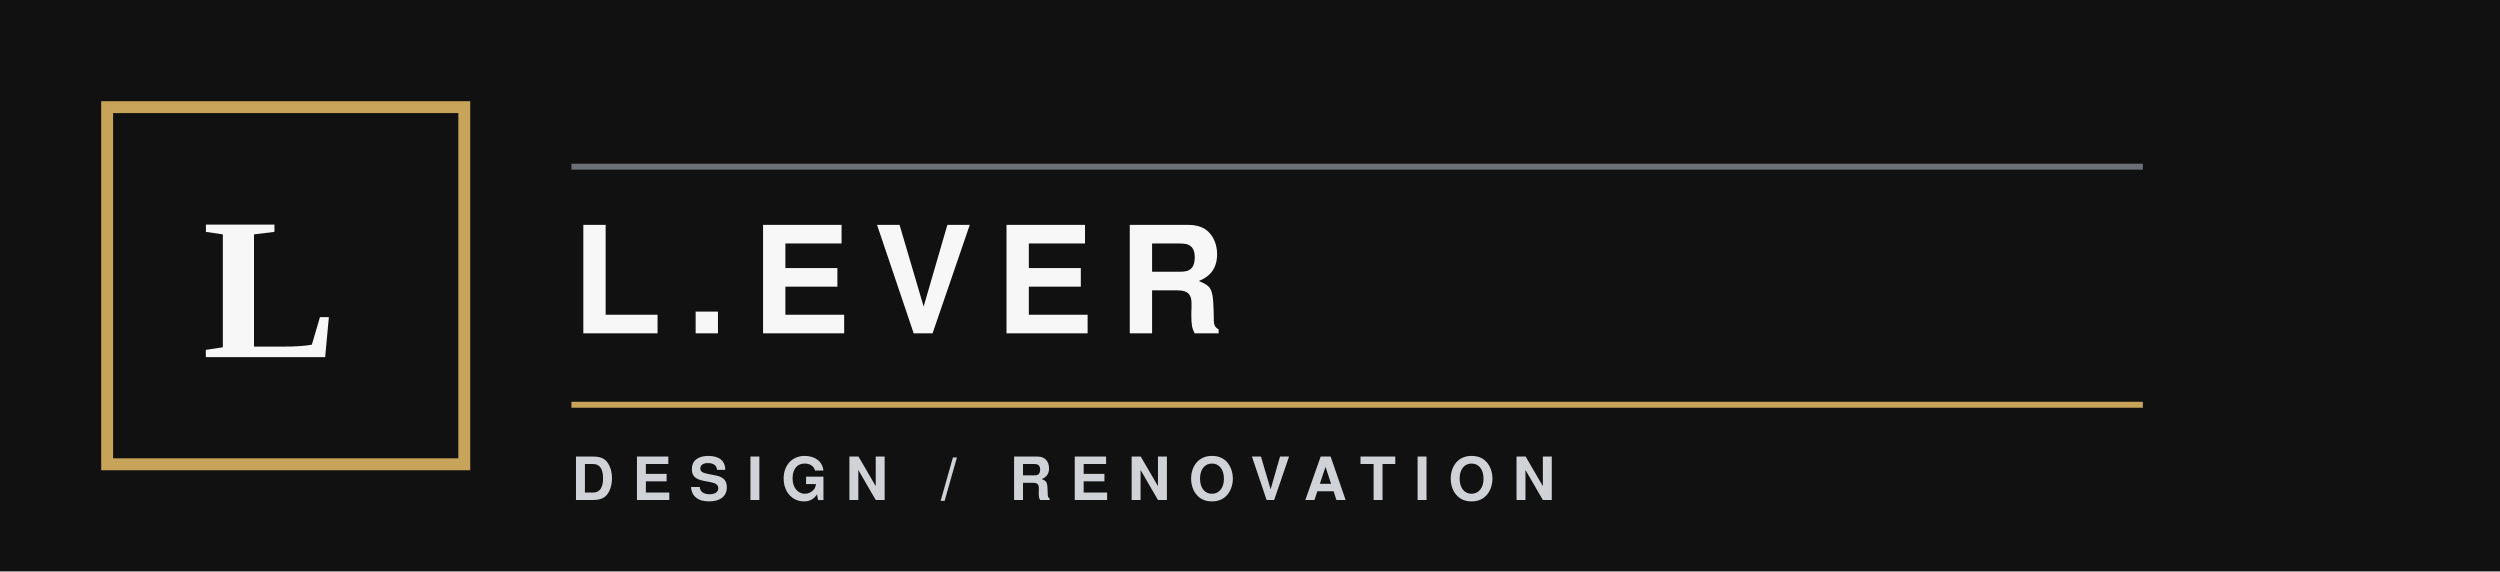
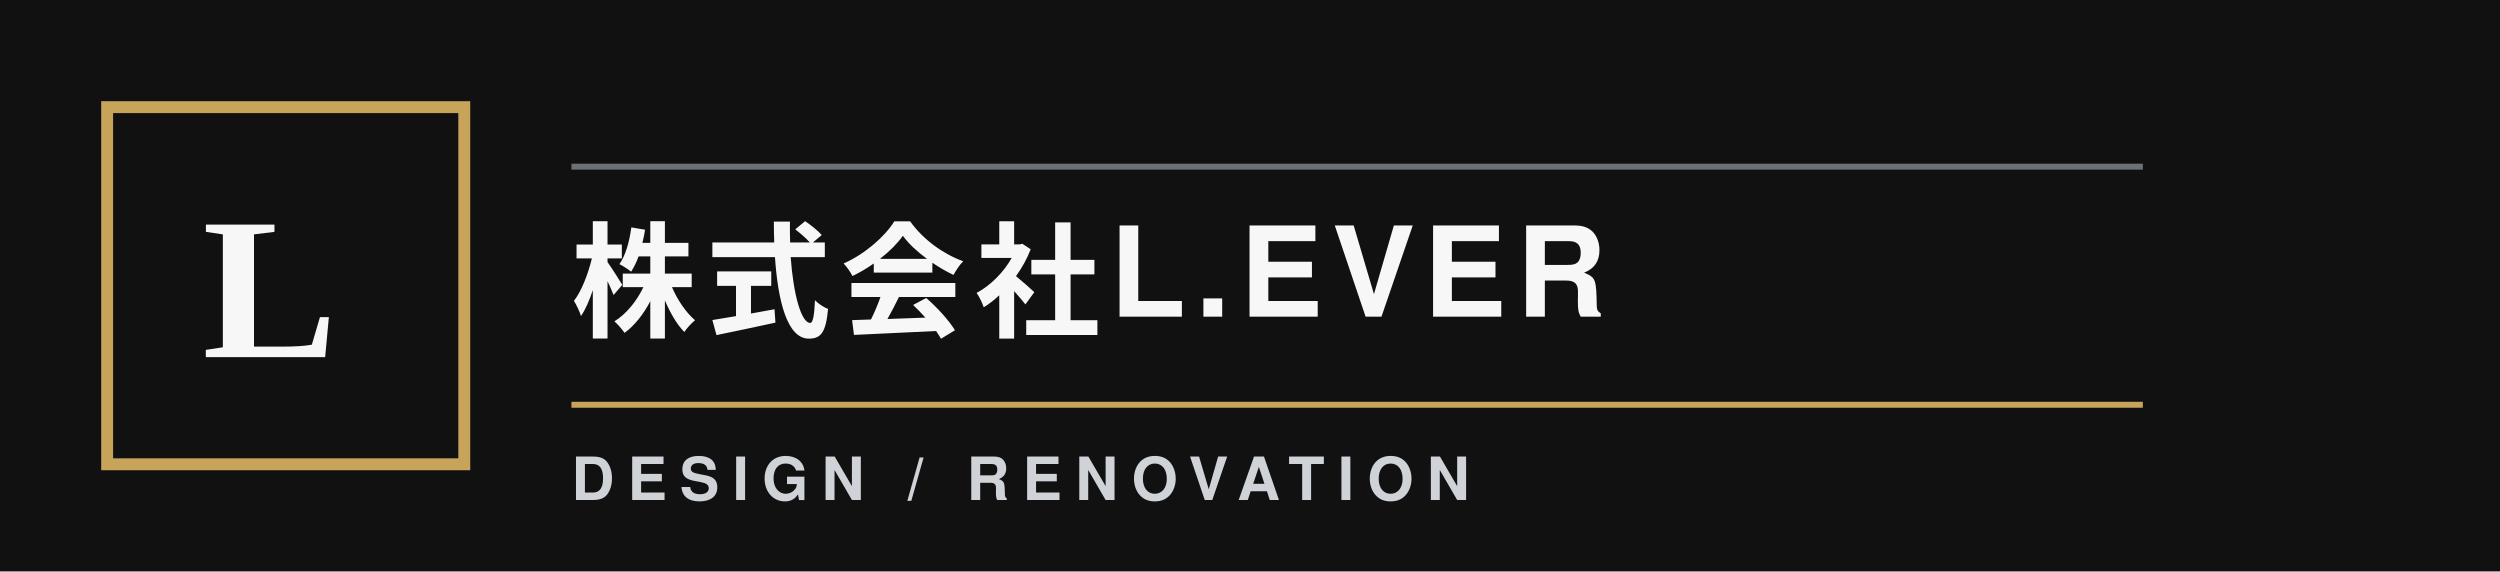
<svg xmlns="http://www.w3.org/2000/svg" width="420" height="96" viewBox="0 0 420 96" fill="none" role="img" aria-labelledby="title desc">
  <rect width="420" height="96" fill="#111111" />
  <rect x="18" y="18" width="60" height="60" stroke="#c8a45b" stroke-width="2" />
  <text x="34" y="60" fill="#f7f7f7" font-family="Georgia, Times New Roman, serif" font-size="34" font-weight="700">L</text>
  <path d="M96 28H360" stroke="#6c7077" stroke-width="1" />
  <path d="M96 68H360" stroke="#c8a45b" stroke-width="1" />
-   <text x="96" y="56" fill="#f7f7f7" font-family="Avenir Next, Helvetica, Arial, sans-serif" font-size="25" font-weight="700" letter-spacing="4">L.EVER</text>
-   <text x="96" y="84" fill="#cfd2d6" font-family="Avenir Next, Helvetica, Arial, sans-serif" font-size="10" font-weight="700" letter-spacing="3">DESIGN / RENOVATION</text>
+   <text x="96" y="55" fill="#f7f7f7" font-family="Avenir Next, Helvetica, Arial, sans-serif" font-size="21" font-weight="700" letter-spacing="1.6">株式会社L.EVER</text>
+   <text x="96" y="84" fill="#cfd2d6" font-family="Avenir Next, Helvetica, Arial, sans-serif" font-size="10" font-weight="700" letter-spacing="2.2">DESIGN / RENOVATION</text>
</svg>
